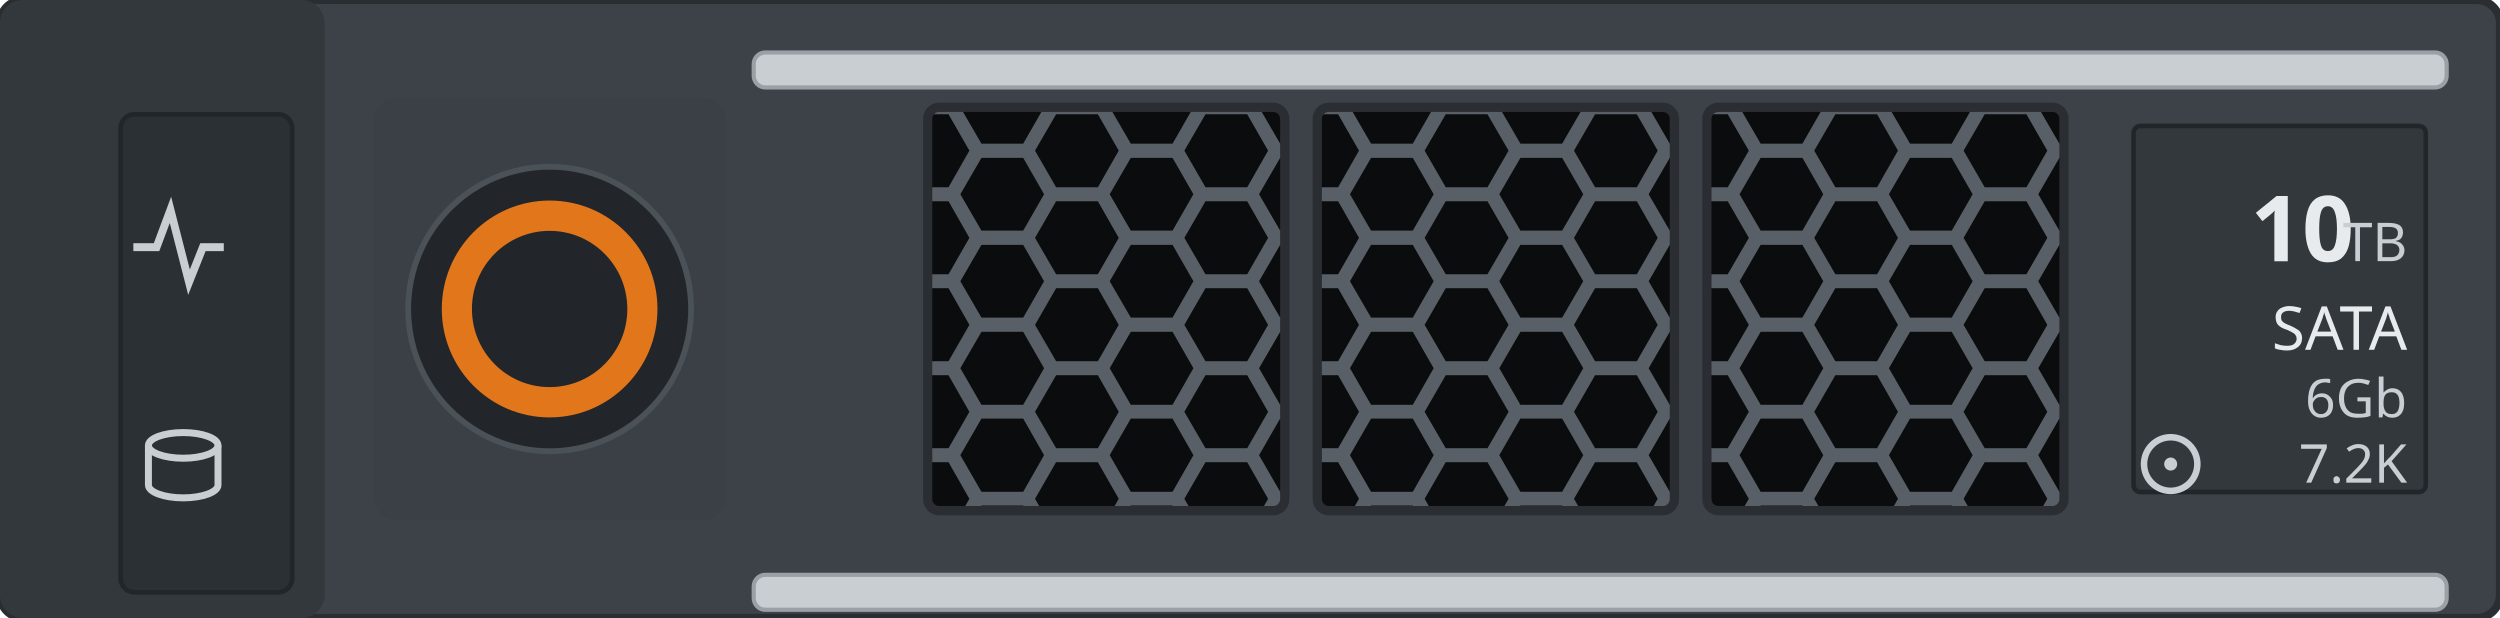
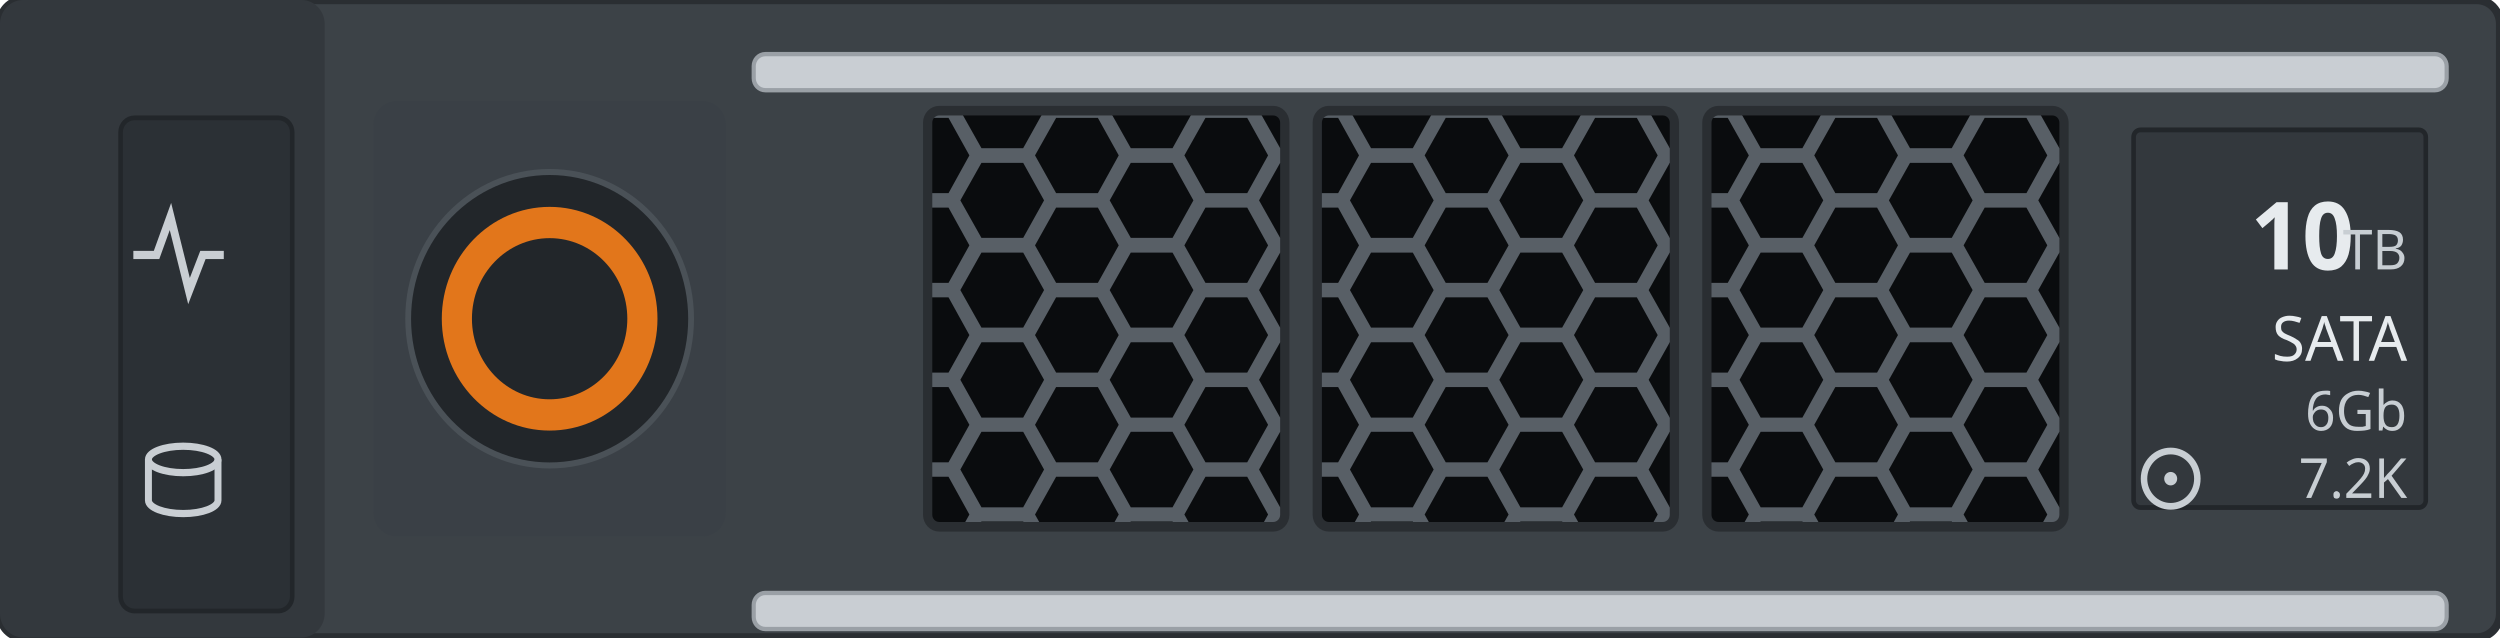
- <svg xmlns="http://www.w3.org/2000/svg" width="107.208mm" height="26.5mm" viewBox="0 0 107.208 26.5">
+ <svg xmlns="http://www.w3.org/2000/svg" width="105.5mm" height="26.9mm" viewBox="0 0 105.5 26.9">
  <defs>
    <clipPath id="lw0">
      <rect x="40.0" y="4.6" width="15.4" height="17.3" rx="0.5" />
    </clipPath>
    <clipPath id="lw1">
      <rect x="56.8" y="4.6" width="15.4" height="17.3" rx="0.5" />
    </clipPath>
    <clipPath id="lw2">
      <rect x="73.6" y="4.6" width="15.4" height="17.3" rx="0.5" />
    </clipPath>
  </defs>
-   <g transform="scale(0.994508,1)">
+   <g transform="scale(0.978664,1.015094)">
    <rect id="body" x="0" y="0" width="107.8" height="26.5" rx="1.0" fill="#3c4247" stroke="#2a2e32" stroke-width="0.35" />
    <rect x="0" y="0" width="14.0" height="26.5" rx="1.0" fill="#33383d" />
    <rect id="lamp-panel" x="5.20" y="4.90" width="7.40" height="20.50" rx="0.6" fill="#2b3035" stroke="#22262a" stroke-width="0.2" />
    <g id="lamp-activity" fill="none" stroke="#c9ced3" stroke-width="0.34">
      <path d="M5.75 10.60 l1.0 0 0.6 -1.6 0.8 3.1 0.6 -1.5 0.9 0" />
    </g>
    <g id="lamp-status" fill="none" stroke="#c9ced3" stroke-width="0.30">
      <ellipse cx="7.90" cy="19.10" rx="1.5" ry="0.55" />
      <path d="M6.40 19.10 v1.7 a1.5 0.55 0 0 0 3.0 0 v-1.7" />
    </g>
    <rect x="32.50" y="2.25" width="73.00" height="1.5" rx="0.5" fill="#c9ced3" stroke="#9aa0a6" stroke-width="0.18" />
    <rect x="32.50" y="24.65" width="73.00" height="1.5" rx="0.5" fill="#c9ced3" stroke="#9aa0a6" stroke-width="0.18" />
    <g id="release">
      <rect x="16.1" y="4.2" width="15.2" height="18.1" rx="1.0" fill="#3a4046" />
      <circle cx="23.7" cy="13.25" r="6.10" fill="#22262a" stroke="#4a5157" stroke-width="0.25" />
      <circle cx="23.7" cy="13.25" r="4.0" fill="none" stroke="#e2761b" stroke-width="1.3" />
    </g>
    <g id="window-1" clip-path="url(#lw0)">
      <rect x="40.0" y="4.6" width="15.4" height="17.3" fill="#585f66" />
      <g fill="#0a0c0e">
        <path d="M38.59 0.87 L37.68 2.43 L35.88 2.43 L34.98 0.87 L35.88 -0.70 L37.68 -0.70 Z" />
        <path d="M38.59 4.60 L37.68 6.16 L35.88 6.16 L34.98 4.60 L35.88 3.03 L37.68 3.03 Z" />
        <path d="M38.59 8.33 L37.68 9.89 L35.88 9.89 L34.98 8.33 L35.88 6.77 L37.68 6.77 Z" />
        <path d="M38.59 12.06 L37.68 13.62 L35.88 13.62 L34.98 12.06 L35.88 10.50 L37.68 10.50 Z" />
        <path d="M38.59 15.79 L37.68 17.36 L35.88 17.36 L34.98 15.79 L35.88 14.23 L37.68 14.23 Z" />
        <path d="M38.59 19.52 L37.68 21.09 L35.88 21.09 L34.98 19.52 L35.88 17.95 L37.68 17.95 Z" />
        <path d="M38.59 23.25 L37.68 24.82 L35.88 24.82 L34.98 23.25 L35.88 21.68 L37.68 21.68 Z" />
        <path d="M41.80 2.73 L40.90 4.30 L39.10 4.30 L38.20 2.73 L39.10 1.17 L40.90 1.17 Z" />
        <path d="M41.80 6.46 L40.90 8.03 L39.10 8.03 L38.20 6.46 L39.10 4.90 L40.90 4.90 Z" />
        <path d="M41.80 10.20 L40.90 11.76 L39.10 11.76 L38.20 10.20 L39.10 8.63 L40.90 8.63 Z" />
        <path d="M41.80 13.93 L40.90 15.49 L39.10 15.49 L38.20 13.93 L39.10 12.36 L40.90 12.36 Z" />
        <path d="M41.80 17.66 L40.90 19.22 L39.10 19.22 L38.20 17.66 L39.10 16.09 L40.90 16.09 Z" />
        <path d="M41.80 21.39 L40.90 22.95 L39.10 22.95 L38.20 21.39 L39.10 19.82 L40.90 19.82 Z" />
        <path d="M41.80 25.12 L40.90 26.68 L39.10 26.68 L38.20 25.12 L39.10 23.55 L40.90 23.55 Z" />
        <path d="M45.02 0.87 L44.12 2.43 L42.32 2.43 L41.41 0.87 L42.32 -0.70 L44.12 -0.70 Z" />
        <path d="M45.02 4.60 L44.12 6.16 L42.32 6.16 L41.41 4.60 L42.32 3.03 L44.12 3.03 Z" />
        <path d="M45.02 8.33 L44.12 9.89 L42.32 9.89 L41.41 8.33 L42.32 6.77 L44.12 6.77 Z" />
        <path d="M45.02 12.06 L44.12 13.62 L42.32 13.62 L41.41 12.06 L42.32 10.50 L44.12 10.50 Z" />
        <path d="M45.02 15.79 L44.12 17.36 L42.32 17.36 L41.41 15.79 L42.32 14.23 L44.12 14.23 Z" />
        <path d="M45.02 19.52 L44.12 21.09 L42.32 21.09 L41.41 19.52 L42.32 17.95 L44.12 17.95 Z" />
        <path d="M45.02 23.25 L44.12 24.82 L42.32 24.82 L41.41 23.25 L42.32 21.68 L44.12 21.68 Z" />
        <path d="M48.24 2.73 L47.34 4.30 L45.54 4.30 L44.63 2.73 L45.54 1.17 L47.34 1.17 Z" />
        <path d="M48.24 6.46 L47.34 8.03 L45.54 8.03 L44.63 6.46 L45.54 4.90 L47.34 4.90 Z" />
        <path d="M48.24 10.20 L47.34 11.76 L45.54 11.76 L44.63 10.20 L45.54 8.63 L47.34 8.63 Z" />
        <path d="M48.24 13.93 L47.34 15.49 L45.54 15.49 L44.63 13.93 L45.54 12.36 L47.34 12.36 Z" />
        <path d="M48.24 17.66 L47.34 19.22 L45.54 19.22 L44.63 17.66 L45.54 16.09 L47.34 16.09 Z" />
        <path d="M48.24 21.39 L47.34 22.95 L45.54 22.95 L44.63 21.39 L45.54 19.82 L47.34 19.82 Z" />
        <path d="M48.24 25.12 L47.34 26.68 L45.54 26.68 L44.63 25.12 L45.54 23.55 L47.34 23.55 Z" />
        <path d="M51.46 0.87 L50.56 2.43 L48.76 2.43 L47.85 0.87 L48.76 -0.70 L50.56 -0.70 Z" />
        <path d="M51.46 4.60 L50.56 6.16 L48.76 6.16 L47.85 4.60 L48.76 3.03 L50.56 3.03 Z" />
        <path d="M51.46 8.33 L50.56 9.89 L48.76 9.89 L47.85 8.33 L48.76 6.77 L50.56 6.77 Z" />
        <path d="M51.46 12.06 L50.56 13.62 L48.76 13.62 L47.85 12.06 L48.76 10.50 L50.56 10.50 Z" />
        <path d="M51.46 15.79 L50.56 17.36 L48.76 17.36 L47.85 15.79 L48.76 14.23 L50.56 14.23 Z" />
        <path d="M51.46 19.52 L50.56 21.09 L48.76 21.09 L47.85 19.52 L48.76 17.95 L50.56 17.95 Z" />
        <path d="M51.46 23.25 L50.56 24.82 L48.76 24.82 L47.85 23.25 L48.76 21.68 L50.56 21.68 Z" />
        <path d="M54.68 2.73 L53.78 4.30 L51.98 4.30 L51.07 2.73 L51.98 1.17 L53.78 1.17 Z" />
        <path d="M54.68 6.46 L53.78 8.03 L51.98 8.03 L51.07 6.46 L51.98 4.90 L53.78 4.90 Z" />
        <path d="M54.68 10.20 L53.78 11.76 L51.98 11.76 L51.07 10.20 L51.98 8.63 L53.78 8.63 Z" />
        <path d="M54.68 13.93 L53.78 15.49 L51.98 15.49 L51.07 13.93 L51.98 12.36 L53.78 12.36 Z" />
        <path d="M54.68 17.66 L53.78 19.22 L51.98 19.22 L51.07 17.66 L51.98 16.09 L53.78 16.09 Z" />
        <path d="M54.68 21.39 L53.78 22.95 L51.98 22.95 L51.07 21.39 L51.98 19.82 L53.78 19.82 Z" />
        <path d="M54.68 25.12 L53.78 26.68 L51.98 26.68 L51.07 25.12 L51.98 23.55 L53.78 23.55 Z" />
        <path d="M57.90 0.87 L57.00 2.43 L55.20 2.43 L54.29 0.87 L55.20 -0.70 L57.00 -0.70 Z" />
        <path d="M57.90 4.60 L57.00 6.16 L55.20 6.16 L54.29 4.60 L55.20 3.03 L57.00 3.03 Z" />
        <path d="M57.90 8.33 L57.00 9.89 L55.20 9.89 L54.29 8.33 L55.20 6.77 L57.00 6.77 Z" />
        <path d="M57.90 12.06 L57.00 13.62 L55.20 13.62 L54.29 12.06 L55.20 10.50 L57.00 10.50 Z" />
        <path d="M57.90 15.79 L57.00 17.36 L55.20 17.36 L54.29 15.79 L55.20 14.23 L57.00 14.23 Z" />
        <path d="M57.90 19.52 L57.00 21.09 L55.20 21.09 L54.29 19.52 L55.20 17.95 L57.00 17.95 Z" />
        <path d="M57.90 23.25 L57.00 24.82 L55.20 24.82 L54.29 23.25 L55.20 21.68 L57.00 21.68 Z" />
      </g>
    </g>
    <rect x="40.0" y="4.6" width="15.4" height="17.3" rx="0.5" fill="none" stroke="#2a2e32" stroke-width="0.4" />
    <g id="window-2" clip-path="url(#lw1)">
      <rect x="56.8" y="4.6" width="15.4" height="17.3" fill="#585f66" />
      <g fill="#0a0c0e">
        <path d="M55.38 0.87 L54.48 2.43 L52.68 2.43 L51.77 0.87 L52.68 -0.70 L54.48 -0.70 Z" />
        <path d="M55.38 4.60 L54.48 6.16 L52.68 6.16 L51.77 4.60 L52.68 3.03 L54.48 3.03 Z" />
        <path d="M55.38 8.33 L54.48 9.89 L52.68 9.89 L51.77 8.33 L52.68 6.77 L54.48 6.77 Z" />
        <path d="M55.38 12.06 L54.48 13.62 L52.68 13.62 L51.77 12.06 L52.68 10.50 L54.48 10.50 Z" />
        <path d="M55.38 15.79 L54.48 17.36 L52.68 17.36 L51.77 15.79 L52.68 14.23 L54.48 14.23 Z" />
        <path d="M55.38 19.52 L54.48 21.09 L52.68 21.09 L51.77 19.52 L52.68 17.95 L54.48 17.95 Z" />
        <path d="M55.38 23.25 L54.48 24.82 L52.68 24.82 L51.77 23.25 L52.68 21.68 L54.48 21.68 Z" />
        <path d="M58.60 2.73 L57.70 4.30 L55.90 4.30 L54.99 2.73 L55.90 1.17 L57.70 1.17 Z" />
        <path d="M58.60 6.46 L57.70 8.03 L55.90 8.03 L54.99 6.46 L55.90 4.90 L57.70 4.90 Z" />
        <path d="M58.60 10.20 L57.70 11.76 L55.90 11.76 L54.99 10.20 L55.90 8.63 L57.70 8.63 Z" />
        <path d="M58.60 13.93 L57.70 15.49 L55.90 15.49 L54.99 13.93 L55.90 12.36 L57.70 12.36 Z" />
        <path d="M58.60 17.66 L57.70 19.22 L55.90 19.22 L54.99 17.66 L55.90 16.09 L57.70 16.09 Z" />
        <path d="M58.60 21.39 L57.70 22.95 L55.90 22.95 L54.99 21.39 L55.90 19.82 L57.70 19.82 Z" />
        <path d="M58.60 25.12 L57.70 26.68 L55.90 26.68 L54.99 25.12 L55.90 23.55 L57.70 23.55 Z" />
        <path d="M61.82 0.87 L60.92 2.43 L59.12 2.43 L58.21 0.87 L59.12 -0.70 L60.92 -0.70 Z" />
        <path d="M61.82 4.60 L60.92 6.16 L59.12 6.16 L58.21 4.60 L59.12 3.03 L60.92 3.03 Z" />
        <path d="M61.82 8.33 L60.92 9.89 L59.12 9.89 L58.21 8.33 L59.12 6.77 L60.92 6.77 Z" />
        <path d="M61.82 12.06 L60.92 13.62 L59.12 13.62 L58.21 12.06 L59.12 10.50 L60.92 10.50 Z" />
        <path d="M61.82 15.79 L60.92 17.36 L59.12 17.36 L58.21 15.79 L59.12 14.23 L60.92 14.23 Z" />
        <path d="M61.82 19.52 L60.92 21.09 L59.12 21.09 L58.21 19.52 L59.12 17.95 L60.92 17.95 Z" />
        <path d="M61.82 23.25 L60.92 24.82 L59.12 24.82 L58.21 23.25 L59.12 21.68 L60.92 21.68 Z" />
        <path d="M65.05 2.73 L64.14 4.30 L62.34 4.30 L61.43 2.73 L62.34 1.17 L64.14 1.17 Z" />
        <path d="M65.05 6.46 L64.14 8.03 L62.34 8.03 L61.43 6.46 L62.34 4.90 L64.14 4.90 Z" />
        <path d="M65.05 10.20 L64.14 11.76 L62.34 11.76 L61.43 10.20 L62.34 8.63 L64.14 8.63 Z" />
        <path d="M65.05 13.93 L64.14 15.49 L62.34 15.49 L61.43 13.93 L62.34 12.36 L64.14 12.36 Z" />
        <path d="M65.05 17.66 L64.14 19.22 L62.34 19.22 L61.43 17.66 L62.34 16.09 L64.14 16.09 Z" />
        <path d="M65.05 21.39 L64.14 22.95 L62.34 22.95 L61.43 21.39 L62.34 19.82 L64.14 19.82 Z" />
        <path d="M65.05 25.12 L64.14 26.68 L62.34 26.68 L61.43 25.12 L62.34 23.55 L64.14 23.55 Z" />
        <path d="M68.27 0.87 L67.36 2.43 L65.56 2.43 L64.65 0.87 L65.56 -0.70 L67.36 -0.70 Z" />
        <path d="M68.27 4.60 L67.36 6.16 L65.56 6.16 L64.65 4.60 L65.56 3.03 L67.36 3.03 Z" />
        <path d="M68.27 8.33 L67.36 9.89 L65.56 9.89 L64.65 8.33 L65.56 6.77 L67.36 6.77 Z" />
        <path d="M68.27 12.06 L67.36 13.62 L65.56 13.62 L64.65 12.06 L65.56 10.50 L67.36 10.50 Z" />
        <path d="M68.27 15.79 L67.36 17.36 L65.56 17.36 L64.65 15.79 L65.56 14.23 L67.36 14.23 Z" />
        <path d="M68.27 19.52 L67.36 21.09 L65.56 21.09 L64.65 19.52 L65.56 17.95 L67.36 17.95 Z" />
        <path d="M68.27 23.25 L67.36 24.82 L65.56 24.82 L64.65 23.25 L65.56 21.68 L67.36 21.68 Z" />
        <path d="M71.48 2.73 L70.58 4.30 L68.78 4.30 L67.87 2.73 L68.78 1.17 L70.58 1.17 Z" />
        <path d="M71.48 6.46 L70.58 8.03 L68.78 8.03 L67.87 6.46 L68.78 4.90 L70.58 4.90 Z" />
        <path d="M71.48 10.20 L70.58 11.76 L68.78 11.76 L67.87 10.20 L68.78 8.63 L70.58 8.63 Z" />
        <path d="M71.48 13.93 L70.58 15.49 L68.78 15.49 L67.87 13.93 L68.78 12.36 L70.58 12.36 Z" />
        <path d="M71.48 17.66 L70.58 19.22 L68.78 19.22 L67.87 17.66 L68.78 16.09 L70.58 16.09 Z" />
        <path d="M71.48 21.39 L70.58 22.95 L68.78 22.95 L67.87 21.39 L68.78 19.82 L70.58 19.82 Z" />
        <path d="M71.48 25.12 L70.58 26.68 L68.78 26.68 L67.87 25.12 L68.78 23.55 L70.58 23.55 Z" />
        <path d="M74.70 0.87 L73.80 2.43 L72.00 2.43 L71.09 0.87 L72.00 -0.70 L73.80 -0.70 Z" />
        <path d="M74.70 4.60 L73.80 6.16 L72.00 6.16 L71.09 4.60 L72.00 3.03 L73.80 3.03 Z" />
        <path d="M74.70 8.33 L73.80 9.89 L72.00 9.89 L71.09 8.33 L72.00 6.77 L73.80 6.77 Z" />
        <path d="M74.70 12.06 L73.80 13.62 L72.00 13.62 L71.09 12.06 L72.00 10.50 L73.80 10.50 Z" />
        <path d="M74.70 15.79 L73.80 17.36 L72.00 17.36 L71.09 15.79 L72.00 14.23 L73.80 14.23 Z" />
        <path d="M74.70 19.52 L73.80 21.09 L72.00 21.09 L71.09 19.52 L72.00 17.95 L73.80 17.95 Z" />
        <path d="M74.70 23.25 L73.80 24.82 L72.00 24.82 L71.09 23.25 L72.00 21.68 L73.80 21.68 Z" />
      </g>
    </g>
    <rect x="56.8" y="4.6" width="15.4" height="17.3" rx="0.5" fill="none" stroke="#2a2e32" stroke-width="0.4" />
    <g id="window-3" clip-path="url(#lw2)">
      <rect x="73.6" y="4.6" width="15.4" height="17.3" fill="#585f66" />
      <g fill="#0a0c0e">
        <path d="M72.19 0.87 L71.28 2.43 L69.48 2.43 L68.57 0.87 L69.48 -0.70 L71.28 -0.70 Z" />
        <path d="M72.19 4.60 L71.28 6.16 L69.48 6.16 L68.57 4.60 L69.48 3.03 L71.28 3.03 Z" />
        <path d="M72.19 8.33 L71.28 9.89 L69.48 9.89 L68.57 8.33 L69.48 6.77 L71.28 6.77 Z" />
        <path d="M72.19 12.06 L71.28 13.62 L69.48 13.62 L68.57 12.06 L69.48 10.50 L71.28 10.50 Z" />
        <path d="M72.19 15.79 L71.28 17.36 L69.48 17.36 L68.57 15.79 L69.48 14.23 L71.28 14.23 Z" />
        <path d="M72.19 19.52 L71.28 21.09 L69.48 21.09 L68.57 19.52 L69.48 17.95 L71.28 17.95 Z" />
        <path d="M72.19 23.25 L71.28 24.82 L69.48 24.82 L68.57 23.25 L69.48 21.68 L71.28 21.68 Z" />
        <path d="M75.41 2.73 L74.50 4.30 L72.70 4.30 L71.79 2.73 L72.70 1.17 L74.50 1.17 Z" />
        <path d="M75.41 6.46 L74.50 8.03 L72.70 8.03 L71.79 6.46 L72.70 4.90 L74.50 4.90 Z" />
        <path d="M75.41 10.20 L74.50 11.76 L72.70 11.76 L71.79 10.20 L72.70 8.63 L74.50 8.63 Z" />
        <path d="M75.41 13.93 L74.50 15.49 L72.70 15.49 L71.79 13.93 L72.70 12.36 L74.50 12.36 Z" />
        <path d="M75.41 17.66 L74.50 19.22 L72.70 19.22 L71.79 17.66 L72.70 16.09 L74.50 16.09 Z" />
        <path d="M75.41 21.39 L74.50 22.95 L72.70 22.95 L71.79 21.39 L72.70 19.82 L74.50 19.82 Z" />
        <path d="M75.41 25.12 L74.50 26.68 L72.70 26.68 L71.79 25.12 L72.70 23.55 L74.50 23.55 Z" />
        <path d="M78.62 0.87 L77.72 2.43 L75.92 2.43 L75.01 0.87 L75.92 -0.70 L77.72 -0.70 Z" />
        <path d="M78.62 4.60 L77.72 6.16 L75.92 6.16 L75.01 4.60 L75.92 3.03 L77.72 3.03 Z" />
        <path d="M78.62 8.33 L77.72 9.89 L75.92 9.89 L75.01 8.33 L75.92 6.77 L77.72 6.77 Z" />
        <path d="M78.62 12.06 L77.72 13.62 L75.92 13.62 L75.01 12.06 L75.92 10.50 L77.72 10.50 Z" />
        <path d="M78.62 15.79 L77.72 17.36 L75.92 17.36 L75.01 15.79 L75.92 14.23 L77.72 14.23 Z" />
        <path d="M78.62 19.52 L77.72 21.09 L75.92 21.09 L75.01 19.52 L75.92 17.95 L77.72 17.95 Z" />
        <path d="M78.62 23.25 L77.72 24.82 L75.92 24.82 L75.01 23.25 L75.92 21.68 L77.72 21.68 Z" />
        <path d="M81.84 2.73 L80.94 4.30 L79.14 4.30 L78.23 2.73 L79.14 1.17 L80.94 1.17 Z" />
        <path d="M81.84 6.46 L80.94 8.03 L79.14 8.03 L78.23 6.46 L79.14 4.90 L80.94 4.90 Z" />
        <path d="M81.84 10.20 L80.94 11.76 L79.14 11.76 L78.23 10.20 L79.14 8.63 L80.94 8.63 Z" />
        <path d="M81.84 13.93 L80.94 15.49 L79.14 15.49 L78.23 13.93 L79.14 12.36 L80.94 12.36 Z" />
        <path d="M81.84 17.66 L80.94 19.22 L79.14 19.22 L78.23 17.66 L79.14 16.09 L80.94 16.09 Z" />
        <path d="M81.84 21.39 L80.94 22.95 L79.14 22.95 L78.23 21.39 L79.14 19.82 L80.94 19.82 Z" />
        <path d="M81.84 25.12 L80.94 26.68 L79.14 26.68 L78.23 25.12 L79.14 23.55 L80.94 23.55 Z" />
        <path d="M85.06 0.87 L84.16 2.43 L82.36 2.43 L81.45 0.87 L82.36 -0.70 L84.16 -0.70 Z" />
        <path d="M85.06 4.60 L84.16 6.16 L82.36 6.16 L81.45 4.60 L82.36 3.03 L84.16 3.03 Z" />
        <path d="M85.06 8.33 L84.16 9.89 L82.36 9.89 L81.45 8.33 L82.36 6.77 L84.16 6.77 Z" />
        <path d="M85.06 12.06 L84.16 13.62 L82.36 13.62 L81.45 12.06 L82.36 10.50 L84.16 10.50 Z" />
        <path d="M85.06 15.79 L84.16 17.36 L82.36 17.36 L81.45 15.79 L82.36 14.23 L84.16 14.23 Z" />
        <path d="M85.06 19.52 L84.16 21.09 L82.36 21.09 L81.45 19.52 L82.36 17.95 L84.16 17.95 Z" />
        <path d="M85.06 23.25 L84.16 24.82 L82.36 24.82 L81.45 23.25 L82.36 21.68 L84.16 21.68 Z" />
        <path d="M88.28 2.73 L87.38 4.30 L85.58 4.30 L84.67 2.73 L85.58 1.17 L87.38 1.17 Z" />
        <path d="M88.28 6.46 L87.38 8.03 L85.58 8.03 L84.67 6.46 L85.58 4.90 L87.38 4.90 Z" />
        <path d="M88.28 10.20 L87.38 11.76 L85.58 11.76 L84.67 10.20 L85.58 8.63 L87.38 8.63 Z" />
        <path d="M88.28 13.93 L87.38 15.49 L85.58 15.49 L84.67 13.93 L85.58 12.36 L87.38 12.36 Z" />
        <path d="M88.28 17.66 L87.38 19.22 L85.58 19.22 L84.67 17.66 L85.58 16.09 L87.38 16.09 Z" />
        <path d="M88.28 21.39 L87.38 22.95 L85.58 22.95 L84.67 21.39 L85.58 19.82 L87.38 19.82 Z" />
        <path d="M88.28 25.12 L87.38 26.68 L85.58 26.68 L84.67 25.12 L85.58 23.55 L87.38 23.55 Z" />
        <path d="M91.50 0.87 L90.60 2.43 L88.80 2.43 L87.89 0.87 L88.80 -0.70 L90.60 -0.70 Z" />
        <path d="M91.50 4.60 L90.60 6.16 L88.80 6.16 L87.89 4.60 L88.80 3.03 L90.60 3.03 Z" />
        <path d="M91.50 8.33 L90.60 9.89 L88.80 9.89 L87.89 8.33 L88.80 6.77 L90.60 6.77 Z" />
        <path d="M91.50 12.06 L90.60 13.62 L88.80 13.62 L87.89 12.06 L88.80 10.50 L90.60 10.50 Z" />
        <path d="M91.50 15.79 L90.60 17.36 L88.80 17.36 L87.89 15.79 L88.80 14.23 L90.60 14.23 Z" />
        <path d="M91.50 19.52 L90.60 21.09 L88.80 21.09 L87.89 19.52 L88.80 17.95 L90.60 17.95 Z" />
        <path d="M91.50 23.25 L90.60 24.82 L88.80 24.82 L87.89 23.25 L88.80 21.68 L90.60 21.68 Z" />
      </g>
    </g>
    <rect x="73.6" y="4.6" width="15.4" height="17.3" rx="0.5" fill="none" stroke="#2a2e32" stroke-width="0.4" />
    <rect id="label" x="92.0" y="5.4" width="12.6" height="15.7" rx="0.3" fill="#33383d" stroke="#22262a" stroke-width="0.2" />
    <g id="silkscreen">
      <text data-from="capacity" x="101.5" y="11.2" font-family="sans-serif" font-size="3.9" font-weight="bold" fill="#e7ebee" text-anchor="end">10</text>
      <text data-from="capacity-unit" x="103.8" y="11.2" font-family="sans-serif" font-size="2.3" fill="#c8ced3" text-anchor="end">TB</text>
      <text data-from="interface" x="103.8" y="15.0" font-family="sans-serif" font-size="2.6" fill="#e7ebee" text-anchor="end">SATA</text>
      <text data-from="link" x="103.8" y="17.9" font-family="sans-serif" font-size="2.3" fill="#c8ced3" text-anchor="end">6Gb</text>
      <g data-hide-when-empty="rpm">
        <circle cx="93.6" cy="19.9" r="1.15" fill="none" stroke="#c8ced3" stroke-width="0.28" />
        <circle cx="93.6" cy="19.9" r="0.28" fill="#c8ced3" />
        <text data-from="rpm" x="103.8" y="20.7" font-family="sans-serif" font-size="2.3" fill="#c8ced3" text-anchor="end">7.2K</text>
      </g>
    </g>
  </g>
</svg>
